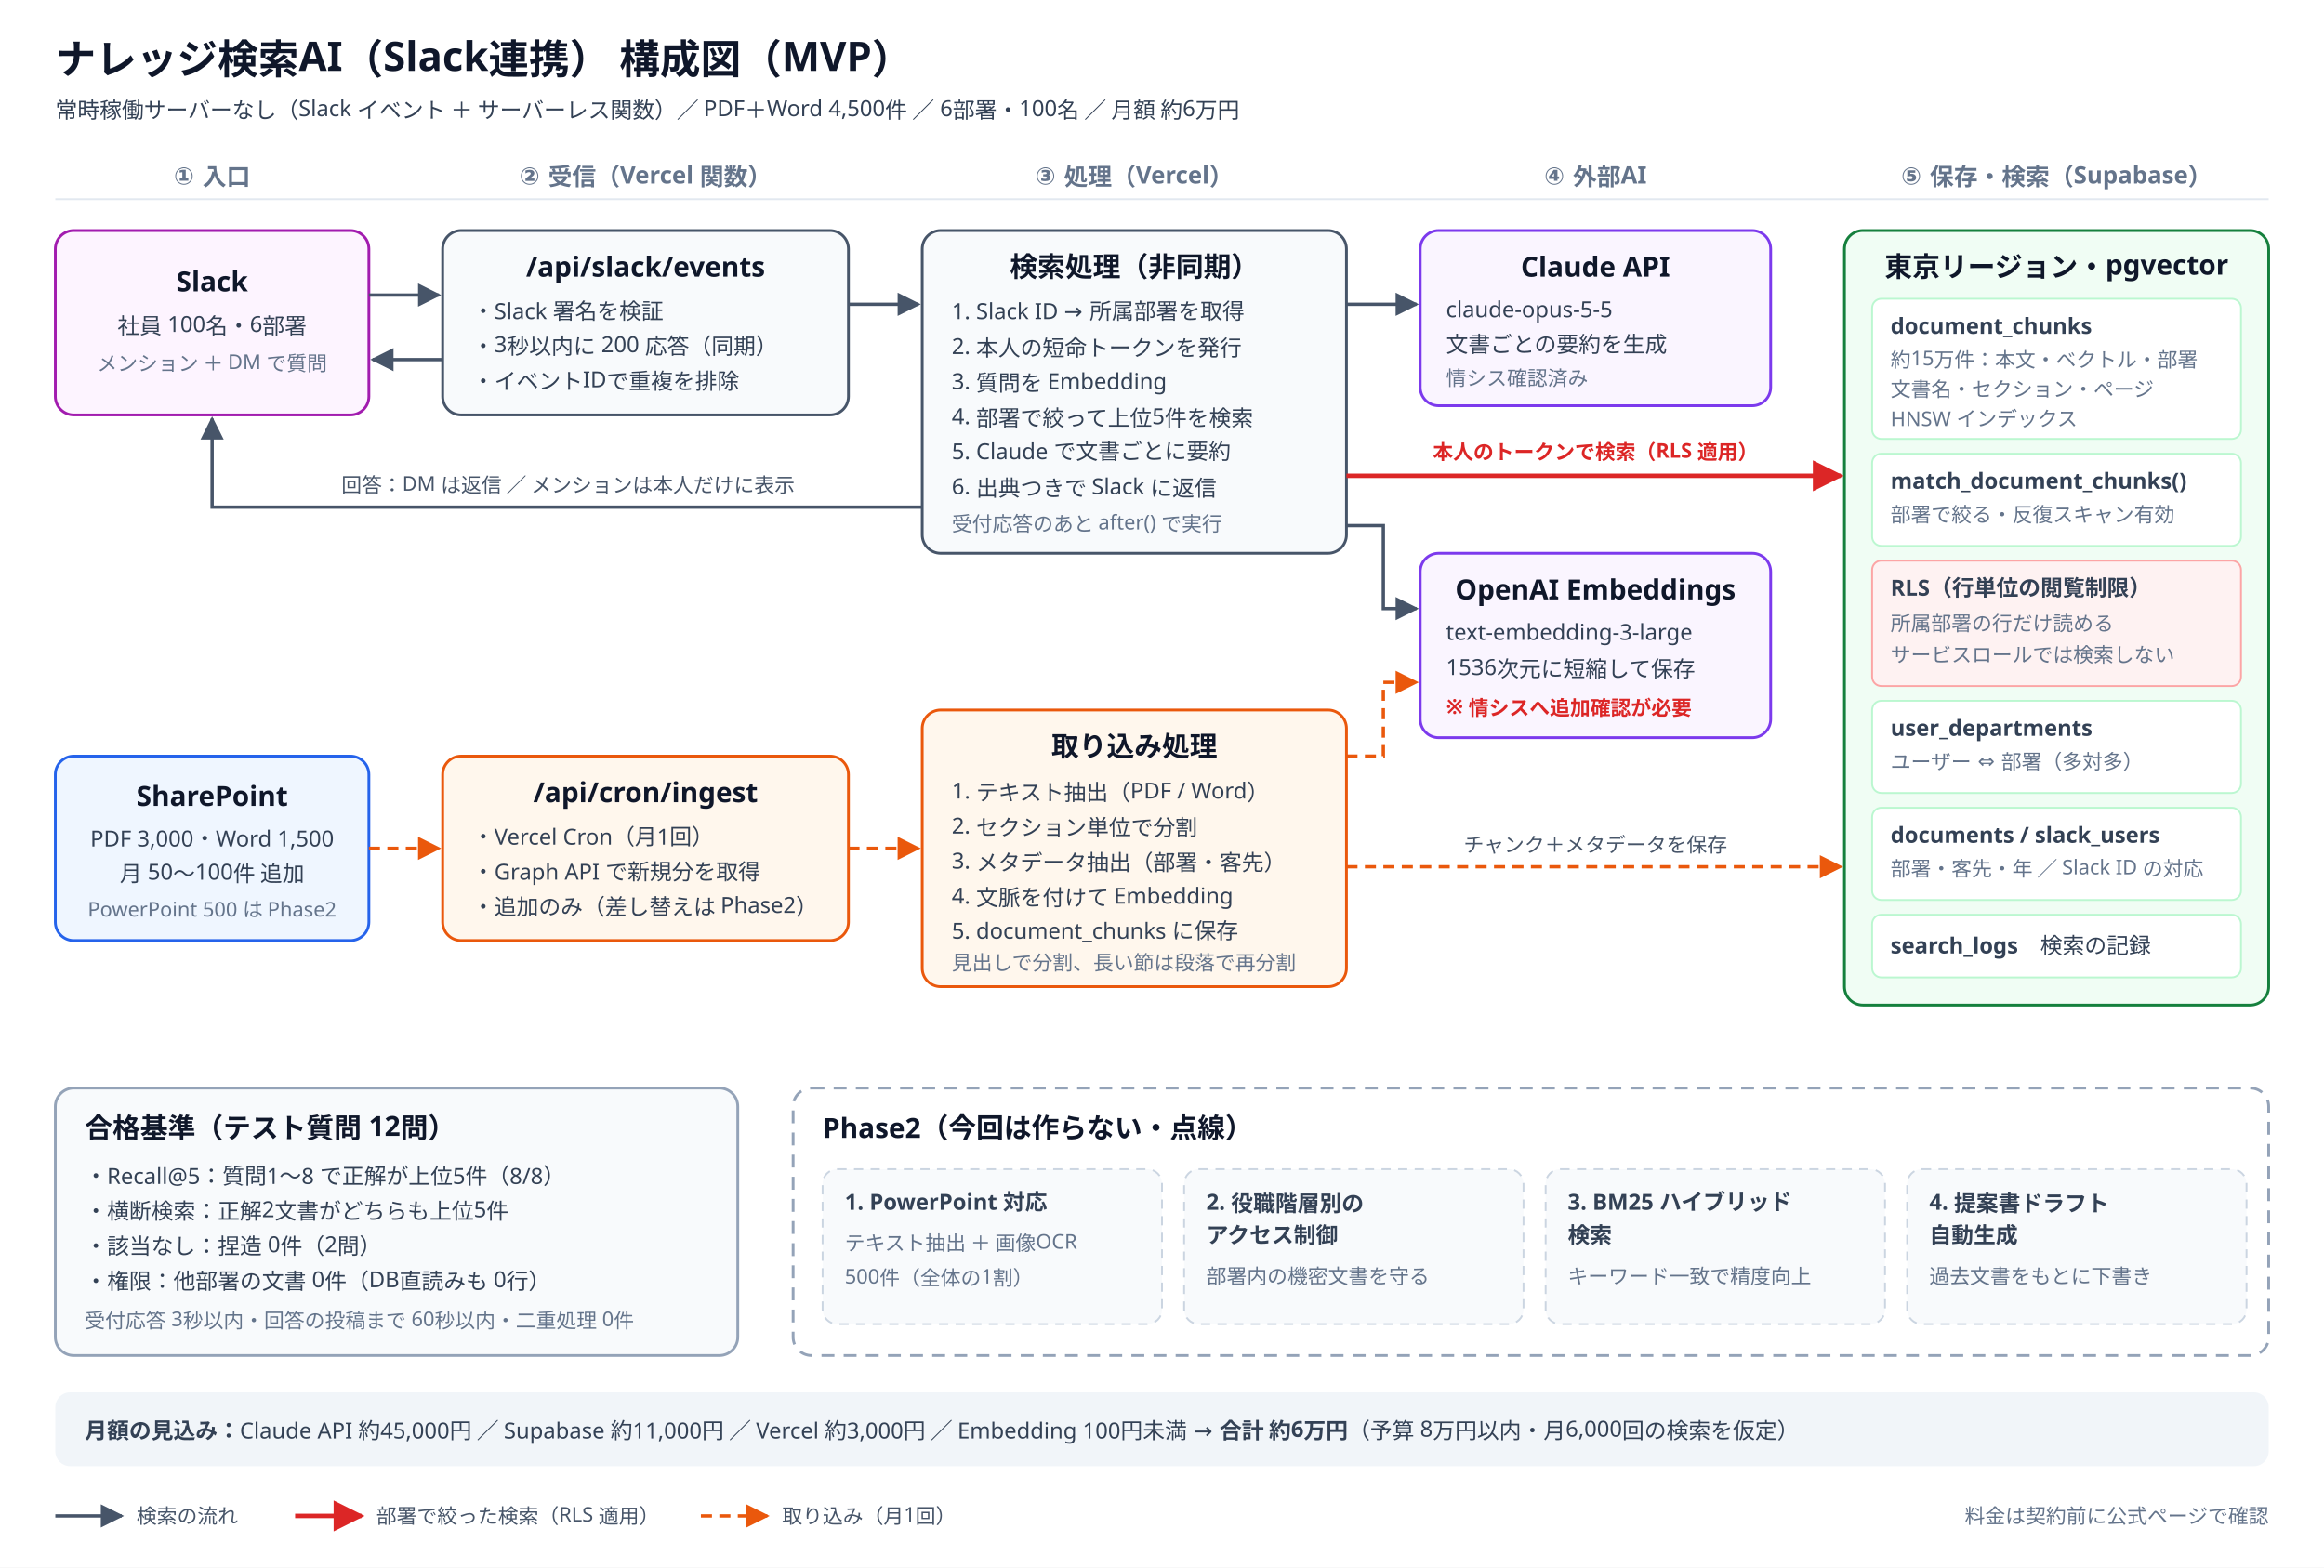
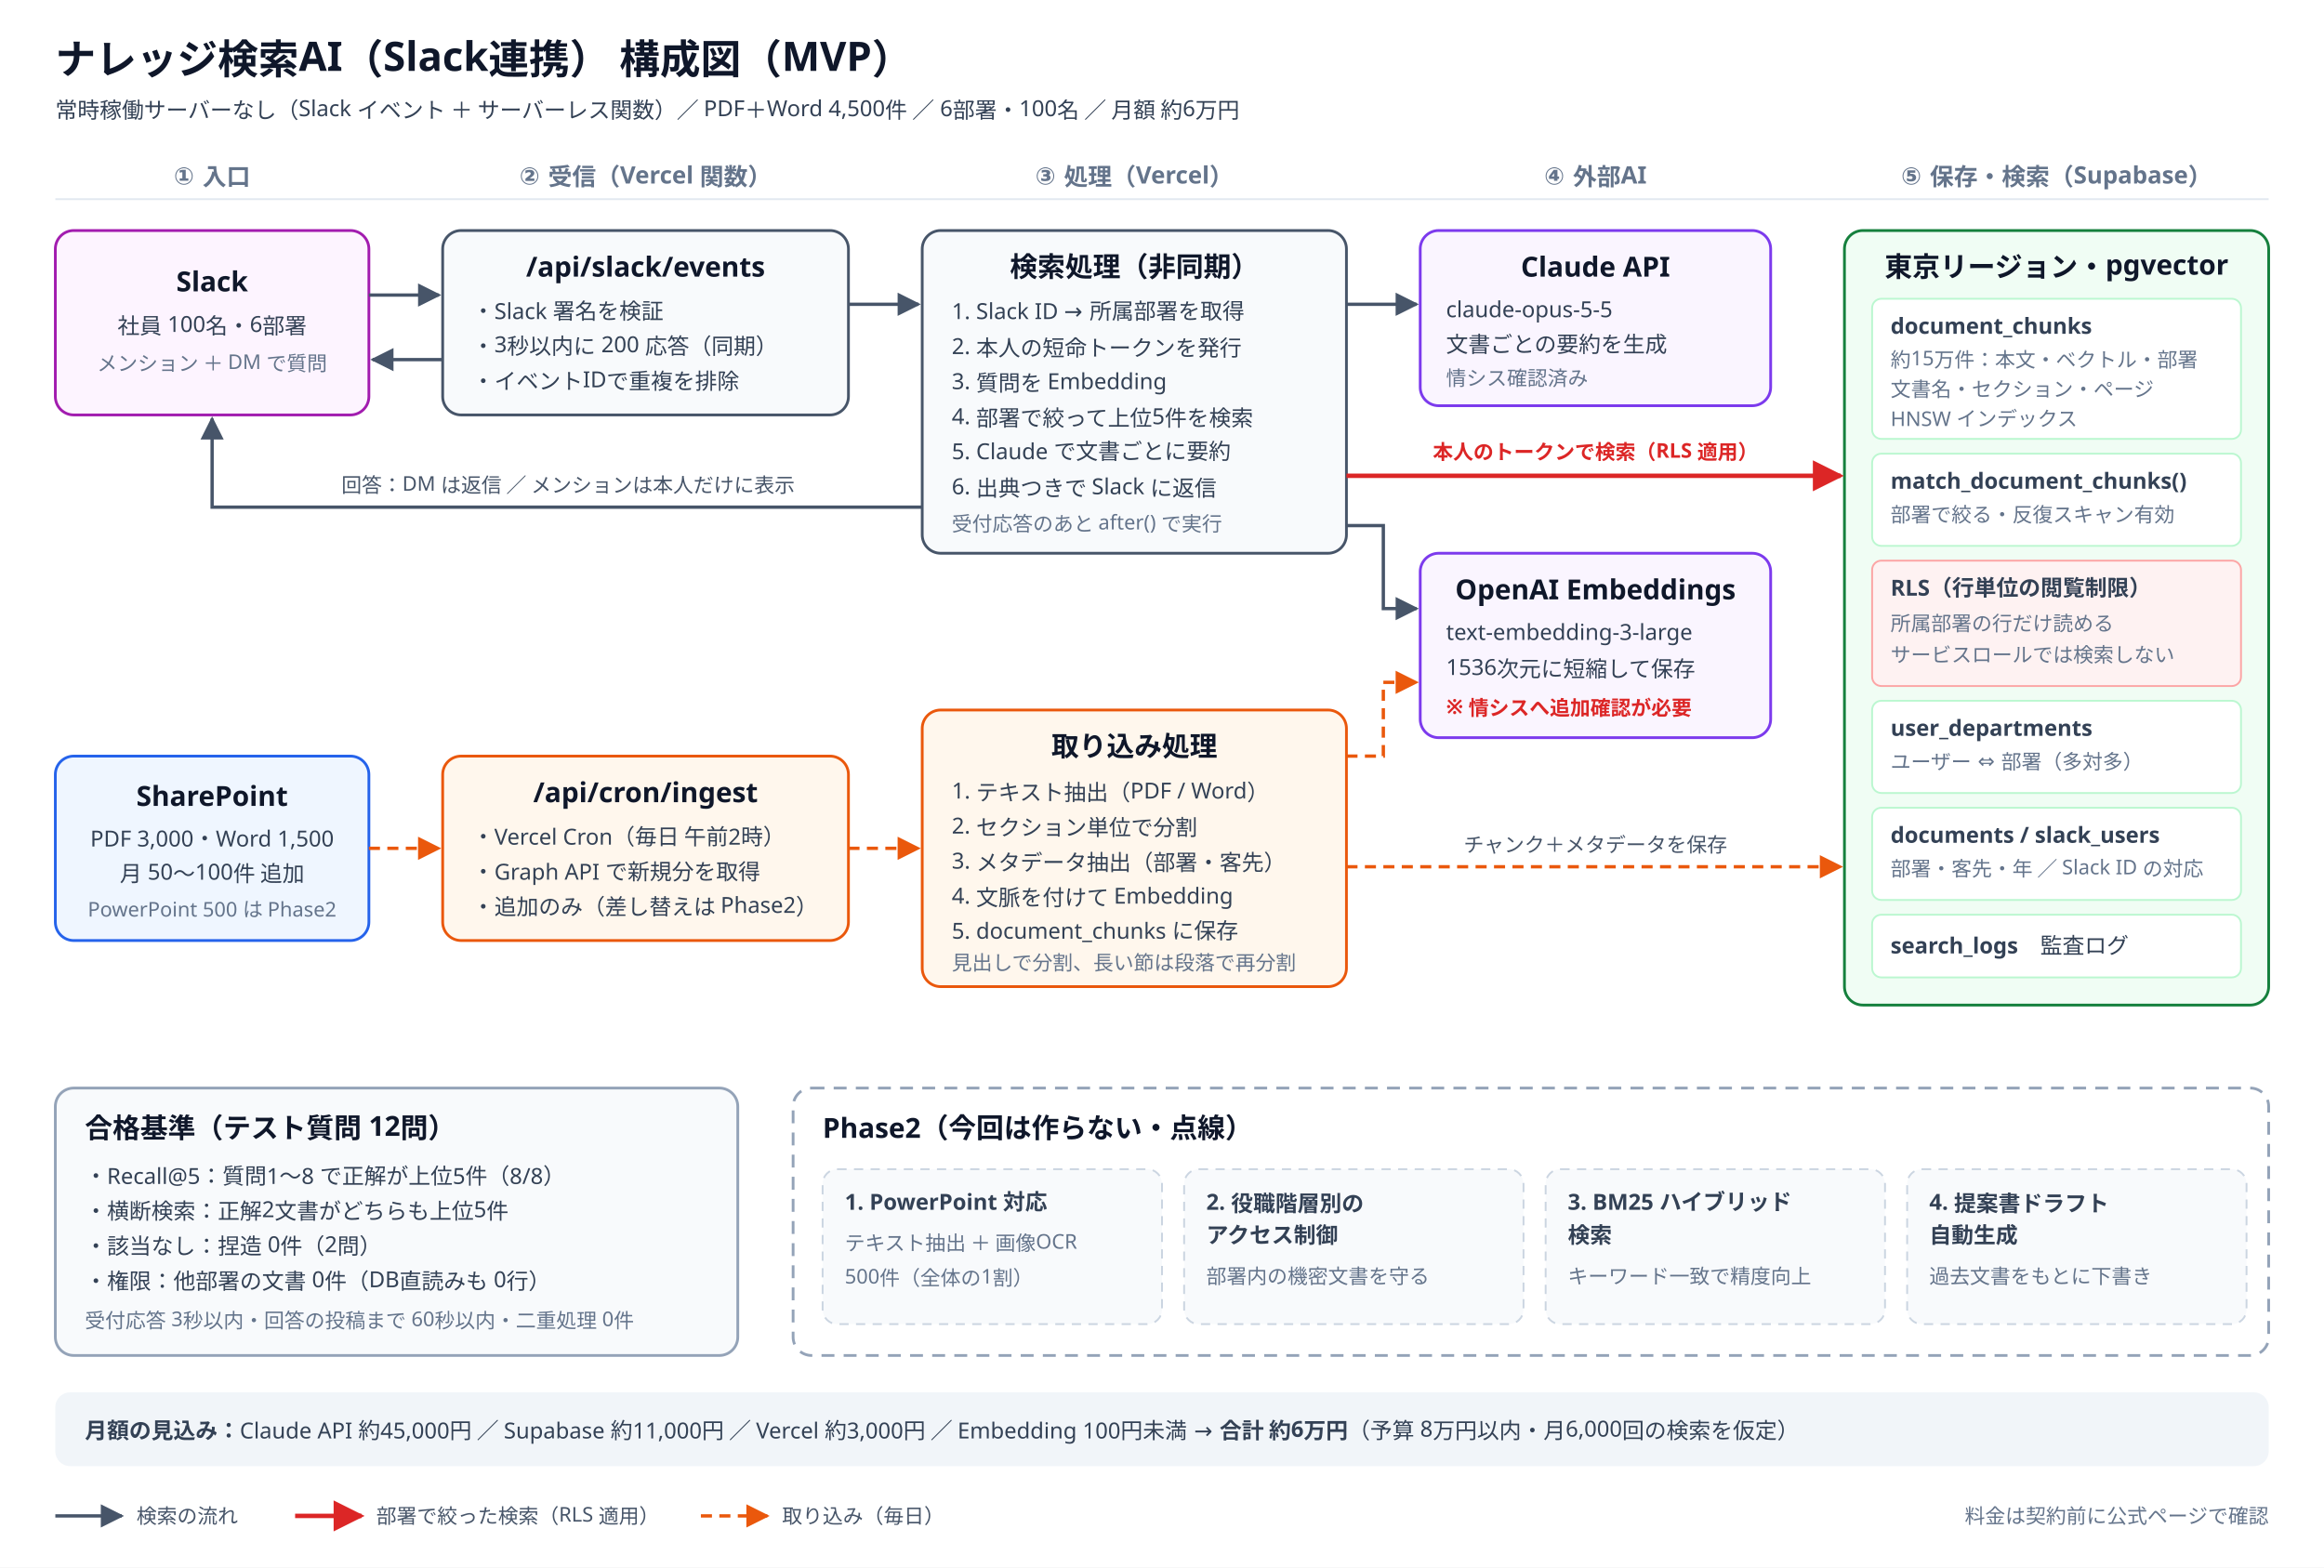
<svg xmlns="http://www.w3.org/2000/svg" viewBox="0 0 1260 850" width="1260" height="850" font-family="'Hiragino Sans','Hiragino Kaku Gothic ProN','Noto Sans JP',sans-serif">
  <defs>
    <marker id="a-gray" viewBox="0 0 10 10" refX="9" refY="5" markerWidth="7" markerHeight="7" orient="auto-start-reverse">
      <path d="M0,0 L10,5 L0,10 z" fill="#475569" />
    </marker>
    <marker id="a-red" viewBox="0 0 10 10" refX="9" refY="5" markerWidth="7" markerHeight="7" orient="auto-start-reverse">
      <path d="M0,0 L10,5 L0,10 z" fill="#dc2626" />
    </marker>
    <marker id="a-orange" viewBox="0 0 10 10" refX="9" refY="5" markerWidth="7" markerHeight="7" orient="auto-start-reverse">
      <path d="M0,0 L10,5 L0,10 z" fill="#ea580c" />
    </marker>
    <style>
      .t{font-size:15px;font-weight:700;fill:#0f172a}
      .b{font-size:12px;fill:#334155}
      .s{font-size:11px;fill:#64748b}
      .lane{font-size:13px;font-weight:700;fill:#64748b}
      .lbl{font-size:11px;fill:#475569}
      .flow{stroke:#475569;stroke-width:1.8;fill:none;marker-end:url(#a-gray)}
      .acl{stroke:#dc2626;stroke-width:2.4;fill:none;marker-end:url(#a-red)}
      .ingest{stroke:#ea580c;stroke-width:1.8;fill:none;stroke-dasharray:6 4;marker-end:url(#a-orange)}
    </style>
  </defs>
  <rect width="1260" height="850" fill="#ffffff" />
  <text x="30" y="40" font-size="22" font-weight="700" fill="#0f172a">ナレッジ検索AI（Slack連携） 構成図（MVP）</text>
  <text x="30" y="64" class="b">常時稼働サーバーなし（Slack イベント ＋ サーバーレス関数）／ PDF＋Word 4,500件 ／ 6部署・100名 ／ 月額 約6万円</text>
  <text x="115" y="100" class="lane" text-anchor="middle">① 入口</text>
  <text x="350" y="100" class="lane" text-anchor="middle">② 受信（Vercel 関数）</text>
  <text x="615" y="100" class="lane" text-anchor="middle">③ 処理（Vercel）</text>
  <text x="865" y="100" class="lane" text-anchor="middle">④ 外部AI</text>
  <text x="1115" y="100" class="lane" text-anchor="middle">⑤ 保存・検索（Supabase）</text>
  <line x1="30" y1="108" x2="1230" y2="108" stroke="#e2e8f0" stroke-width="1" />
  <rect x="30" y="125" width="170" height="100" rx="10" fill="#fdf4ff" stroke="#a21caf" stroke-width="1.5" />
  <text x="115" y="158" class="t" text-anchor="middle">Slack</text>
  <text x="115" y="181" class="b" text-anchor="middle">社員 100名・6部署</text>
  <text x="115" y="201" class="s" text-anchor="middle">メンション ＋ DM で質問</text>
  <rect x="30" y="410" width="170" height="100" rx="10" fill="#eff6ff" stroke="#2563eb" stroke-width="1.5" />
  <text x="115" y="437" class="t" text-anchor="middle">SharePoint</text>
  <text x="115" y="459" class="b" text-anchor="middle">PDF 3,000・Word 1,500</text>
  <text x="115" y="478" class="b" text-anchor="middle">月 50〜100件 追加</text>
  <text x="115" y="497" class="s" text-anchor="middle">PowerPoint 500 は Phase2</text>
  <rect x="240" y="125" width="220" height="100" rx="10" fill="#f8fafc" stroke="#475569" stroke-width="1.5" />
  <text x="350" y="150" class="t" text-anchor="middle">/api/slack/events</text>
  <text x="256" y="173" class="b">・Slack 署名を検証</text>
  <text x="256" y="192" class="b">・3秒以内に 200 応答（同期）</text>
  <text x="256" y="211" class="b">・イベントIDで重複を排除</text>
  <rect x="240" y="410" width="220" height="100" rx="10" fill="#fff7ed" stroke="#ea580c" stroke-width="1.5" />
  <text x="350" y="435" class="t" text-anchor="middle">/api/cron/ingest</text>
-   <text x="256" y="458" class="b">・Vercel Cron（月1回）</text>
+   <text x="256" y="458" class="b">・Vercel Cron（毎日 午前2時）</text>
  <text x="256" y="477" class="b">・Graph API で新規分を取得</text>
  <text x="256" y="496" class="b">・追加のみ（差し替えは Phase2）</text>
  <rect x="500" y="125" width="230" height="175" rx="10" fill="#f8fafc" stroke="#475569" stroke-width="1.5" />
  <text x="615" y="150" class="t" text-anchor="middle">検索処理（非同期）</text>
  <text x="516" y="173" class="b">1. Slack ID → 所属部署を取得</text>
  <text x="516" y="192" class="b">2. 本人の短命トークンを発行</text>
  <text x="516" y="211" class="b">3. 質問を Embedding</text>
  <text x="516" y="230" class="b">4. 部署で絞って上位5件を検索</text>
  <text x="516" y="249" class="b">5. Claude で文書ごとに要約</text>
  <text x="516" y="268" class="b">6. 出典つきで Slack に返信</text>
  <text x="516" y="288" class="s">受付応答のあと after() で実行</text>
  <rect x="500" y="385" width="230" height="150" rx="10" fill="#fff7ed" stroke="#ea580c" stroke-width="1.5" />
  <text x="615" y="410" class="t" text-anchor="middle">取り込み処理</text>
  <text x="516" y="433" class="b">1. テキスト抽出（PDF / Word）</text>
  <text x="516" y="452" class="b">2. セクション単位で分割</text>
  <text x="516" y="471" class="b">3. メタデータ抽出（部署・客先）</text>
  <text x="516" y="490" class="b">4. 文脈を付けて Embedding</text>
  <text x="516" y="509" class="b">5. document_chunks に保存</text>
  <text x="516" y="526" class="s">見出しで分割、長い節は段落で再分割</text>
  <rect x="770" y="125" width="190" height="95" rx="10" fill="#faf5ff" stroke="#7c3aed" stroke-width="1.5" />
  <text x="865" y="150" class="t" text-anchor="middle">Claude API</text>
  <text x="784" y="172" class="b">claude-opus-5-5</text>
  <text x="784" y="191" class="b">文書ごとの要約を生成</text>
  <text x="784" y="209" class="s">情シス確認済み</text>
  <rect x="770" y="300" width="190" height="100" rx="10" fill="#faf5ff" stroke="#7c3aed" stroke-width="1.5" />
  <text x="865" y="325" class="t" text-anchor="middle">OpenAI Embeddings</text>
  <text x="784" y="347" class="b">text-embedding-3-large</text>
  <text x="784" y="366" class="b">1536次元に短縮して保存</text>
  <text x="784" y="387" font-size="11" font-weight="700" fill="#dc2626">※ 情シスへ追加確認が必要</text>
  <rect x="1000" y="125" width="230" height="420" rx="10" fill="#f0fdf4" stroke="#15803d" stroke-width="1.5" />
  <text x="1115" y="150" class="t" text-anchor="middle">東京リージョン・pgvector</text>
  <g>
    <rect x="1015" y="162" width="200" height="76" rx="5" fill="#ffffff" stroke="#bbf7d0" />
    <text x="1025" y="181" class="b" font-weight="700">document_chunks</text>
    <text x="1025" y="199" class="s">約15万件：本文・ベクトル・部署</text>
    <text x="1025" y="215" class="s">文書名・セクション・ページ</text>
    <text x="1025" y="231" class="s">HNSW インデックス</text>
    <rect x="1015" y="246" width="200" height="50" rx="5" fill="#ffffff" stroke="#bbf7d0" />
    <text x="1025" y="265" class="b" font-weight="700">match_document_chunks()</text>
    <text x="1025" y="283" class="s">部署で絞る・反復スキャン有効</text>
    <rect x="1015" y="304" width="200" height="68" rx="5" fill="#fef2f2" stroke="#fca5a5" />
    <text x="1025" y="323" class="b" font-weight="700" fill="#b91c1c">RLS（行単位の閲覧制限）</text>
    <text x="1025" y="342" class="s">所属部署の行だけ読める</text>
    <text x="1025" y="359" class="s">サービスロールでは検索しない</text>
    <rect x="1015" y="380" width="200" height="50" rx="5" fill="#ffffff" stroke="#bbf7d0" />
    <text x="1025" y="399" class="b" font-weight="700">user_departments</text>
    <text x="1025" y="417" class="s">ユーザー ⇔ 部署（多対多）</text>
    <rect x="1015" y="438" width="200" height="50" rx="5" fill="#ffffff" stroke="#bbf7d0" />
    <text x="1025" y="457" class="b" font-weight="700">documents / slack_users</text>
    <text x="1025" y="475" class="s">部署・客先・年 ／ Slack ID の対応</text>
    <rect x="1015" y="496" width="200" height="34" rx="5" fill="#ffffff" stroke="#bbf7d0" />
    <text x="1025" y="517" class="b">
-       <tspan font-weight="700">search_logs</tspan>　検索の記録</text>
+       <tspan font-weight="700">search_logs</tspan>　監査ログ</text>
  </g>
  <path class="flow" d="M200,160 L238,160" />
  <path class="flow" d="M240,195 L202,195" />
  <path class="flow" d="M460,165 L498,165" />
  <path class="flow" d="M500,275 L115,275 L115,227" />
  <text x="308" y="267" class="lbl" text-anchor="middle">回答：DM は返信 ／ メンションは本人だけに表示</text>
  <path class="flow" d="M730,165 L768,165" />
  <path class="flow" d="M730,285 L750,285 L750,330 L768,330" />
  <path class="acl" d="M730,258 L998,258" />
  <text x="865" y="249" font-size="11" font-weight="700" fill="#dc2626" text-anchor="middle">本人のトークンで検索（RLS 適用）</text>
  <path class="ingest" d="M200,460 L238,460" />
  <path class="ingest" d="M460,460 L498,460" />
  <path class="ingest" d="M730,410 L750,410 L750,370 L768,370" />
  <path class="ingest" d="M730,470 L998,470" />
  <text x="865" y="462" class="lbl" fill="#c2410c" text-anchor="middle">チャンク＋メタデータを保存</text>
  <rect x="30" y="590" width="370" height="145" rx="10" fill="#f8fafc" stroke="#94a3b8" stroke-width="1.5" />
  <text x="46" y="617" class="t">合格基準（テスト質問 12問）</text>
  <text x="46" y="642" class="b">・Recall@5：質問1〜8 で正解が上位5件（8/8）</text>
  <text x="46" y="661" class="b">・横断検索：正解2文書がどちらも上位5件</text>
  <text x="46" y="680" class="b">・該当なし：捏造 0件（2問）</text>
  <text x="46" y="699" class="b">・権限：他部署の文書 0件（DB直読みも 0行）</text>
  <text x="46" y="720" class="s">受付応答 3秒以内・回答の投稿まで 60秒以内・二重処理 0件</text>
  <rect x="430" y="590" width="800" height="145" rx="10" fill="#ffffff" stroke="#94a3b8" stroke-width="1.5" stroke-dasharray="7 5" />
  <text x="446" y="617" class="t" fill="#64748b">Phase2（今回は作らない・点線）</text>
  <g>
    <rect x="446" y="634" width="184" height="84" rx="8" fill="#f8fafc" stroke="#cbd5e1" stroke-dasharray="5 4" />
    <text x="458" y="656" class="b" font-weight="700">1. PowerPoint 対応</text>
    <text x="458" y="678" class="s">テキスト抽出 ＋ 画像OCR</text>
    <text x="458" y="696" class="s">500件（全体の1割）</text>
    <rect x="642" y="634" width="184" height="84" rx="8" fill="#f8fafc" stroke="#cbd5e1" stroke-dasharray="5 4" />
    <text x="654" y="656" class="b" font-weight="700">2. 役職階層別の</text>
    <text x="654" y="674" class="b" font-weight="700">　アクセス制御</text>
    <text x="654" y="696" class="s">部署内の機密文書を守る</text>
    <rect x="838" y="634" width="184" height="84" rx="8" fill="#f8fafc" stroke="#cbd5e1" stroke-dasharray="5 4" />
    <text x="850" y="656" class="b" font-weight="700">3. BM25 ハイブリッド</text>
    <text x="850" y="674" class="b" font-weight="700">　検索</text>
    <text x="850" y="696" class="s">キーワード一致で精度向上</text>
    <rect x="1034" y="634" width="184" height="84" rx="8" fill="#f8fafc" stroke="#cbd5e1" stroke-dasharray="5 4" />
    <text x="1046" y="656" class="b" font-weight="700">4. 提案書ドラフト</text>
    <text x="1046" y="674" class="b" font-weight="700">　自動生成</text>
    <text x="1046" y="696" class="s">過去文書をもとに下書き</text>
  </g>
  <rect x="30" y="755" width="1200" height="40" rx="8" fill="#f1f5f9" />
  <text x="46" y="780" class="b">
    <tspan font-weight="700">月額の見込み：</tspan>Claude API 約45,000円 ／ Supabase 約11,000円 ／ Vercel 約3,000円 ／ Embedding 100円未満 → <tspan font-weight="700">合計 約6万円</tspan>（予算 8万円以内・月6,000回の検索を仮定）</text>
  <g transform="translate(30,822)">
    <line x1="0" y1="0" x2="36" y2="0" class="flow" />
    <text x="44" y="4" class="lbl">検索の流れ</text>
    <line x1="130" y1="0" x2="166" y2="0" class="acl" />
    <text x="174" y="4" class="lbl">部署で絞った検索（RLS 適用）</text>
    <line x1="350" y1="0" x2="386" y2="0" class="ingest" />
-     <text x="394" y="4" class="lbl">取り込み（月1回）</text>
+     <text x="394" y="4" class="lbl">取り込み（毎日）</text>
    <text x="1200" y="4" class="s" text-anchor="end">料金は契約前に公式ページで確認</text>
  </g>
</svg>
